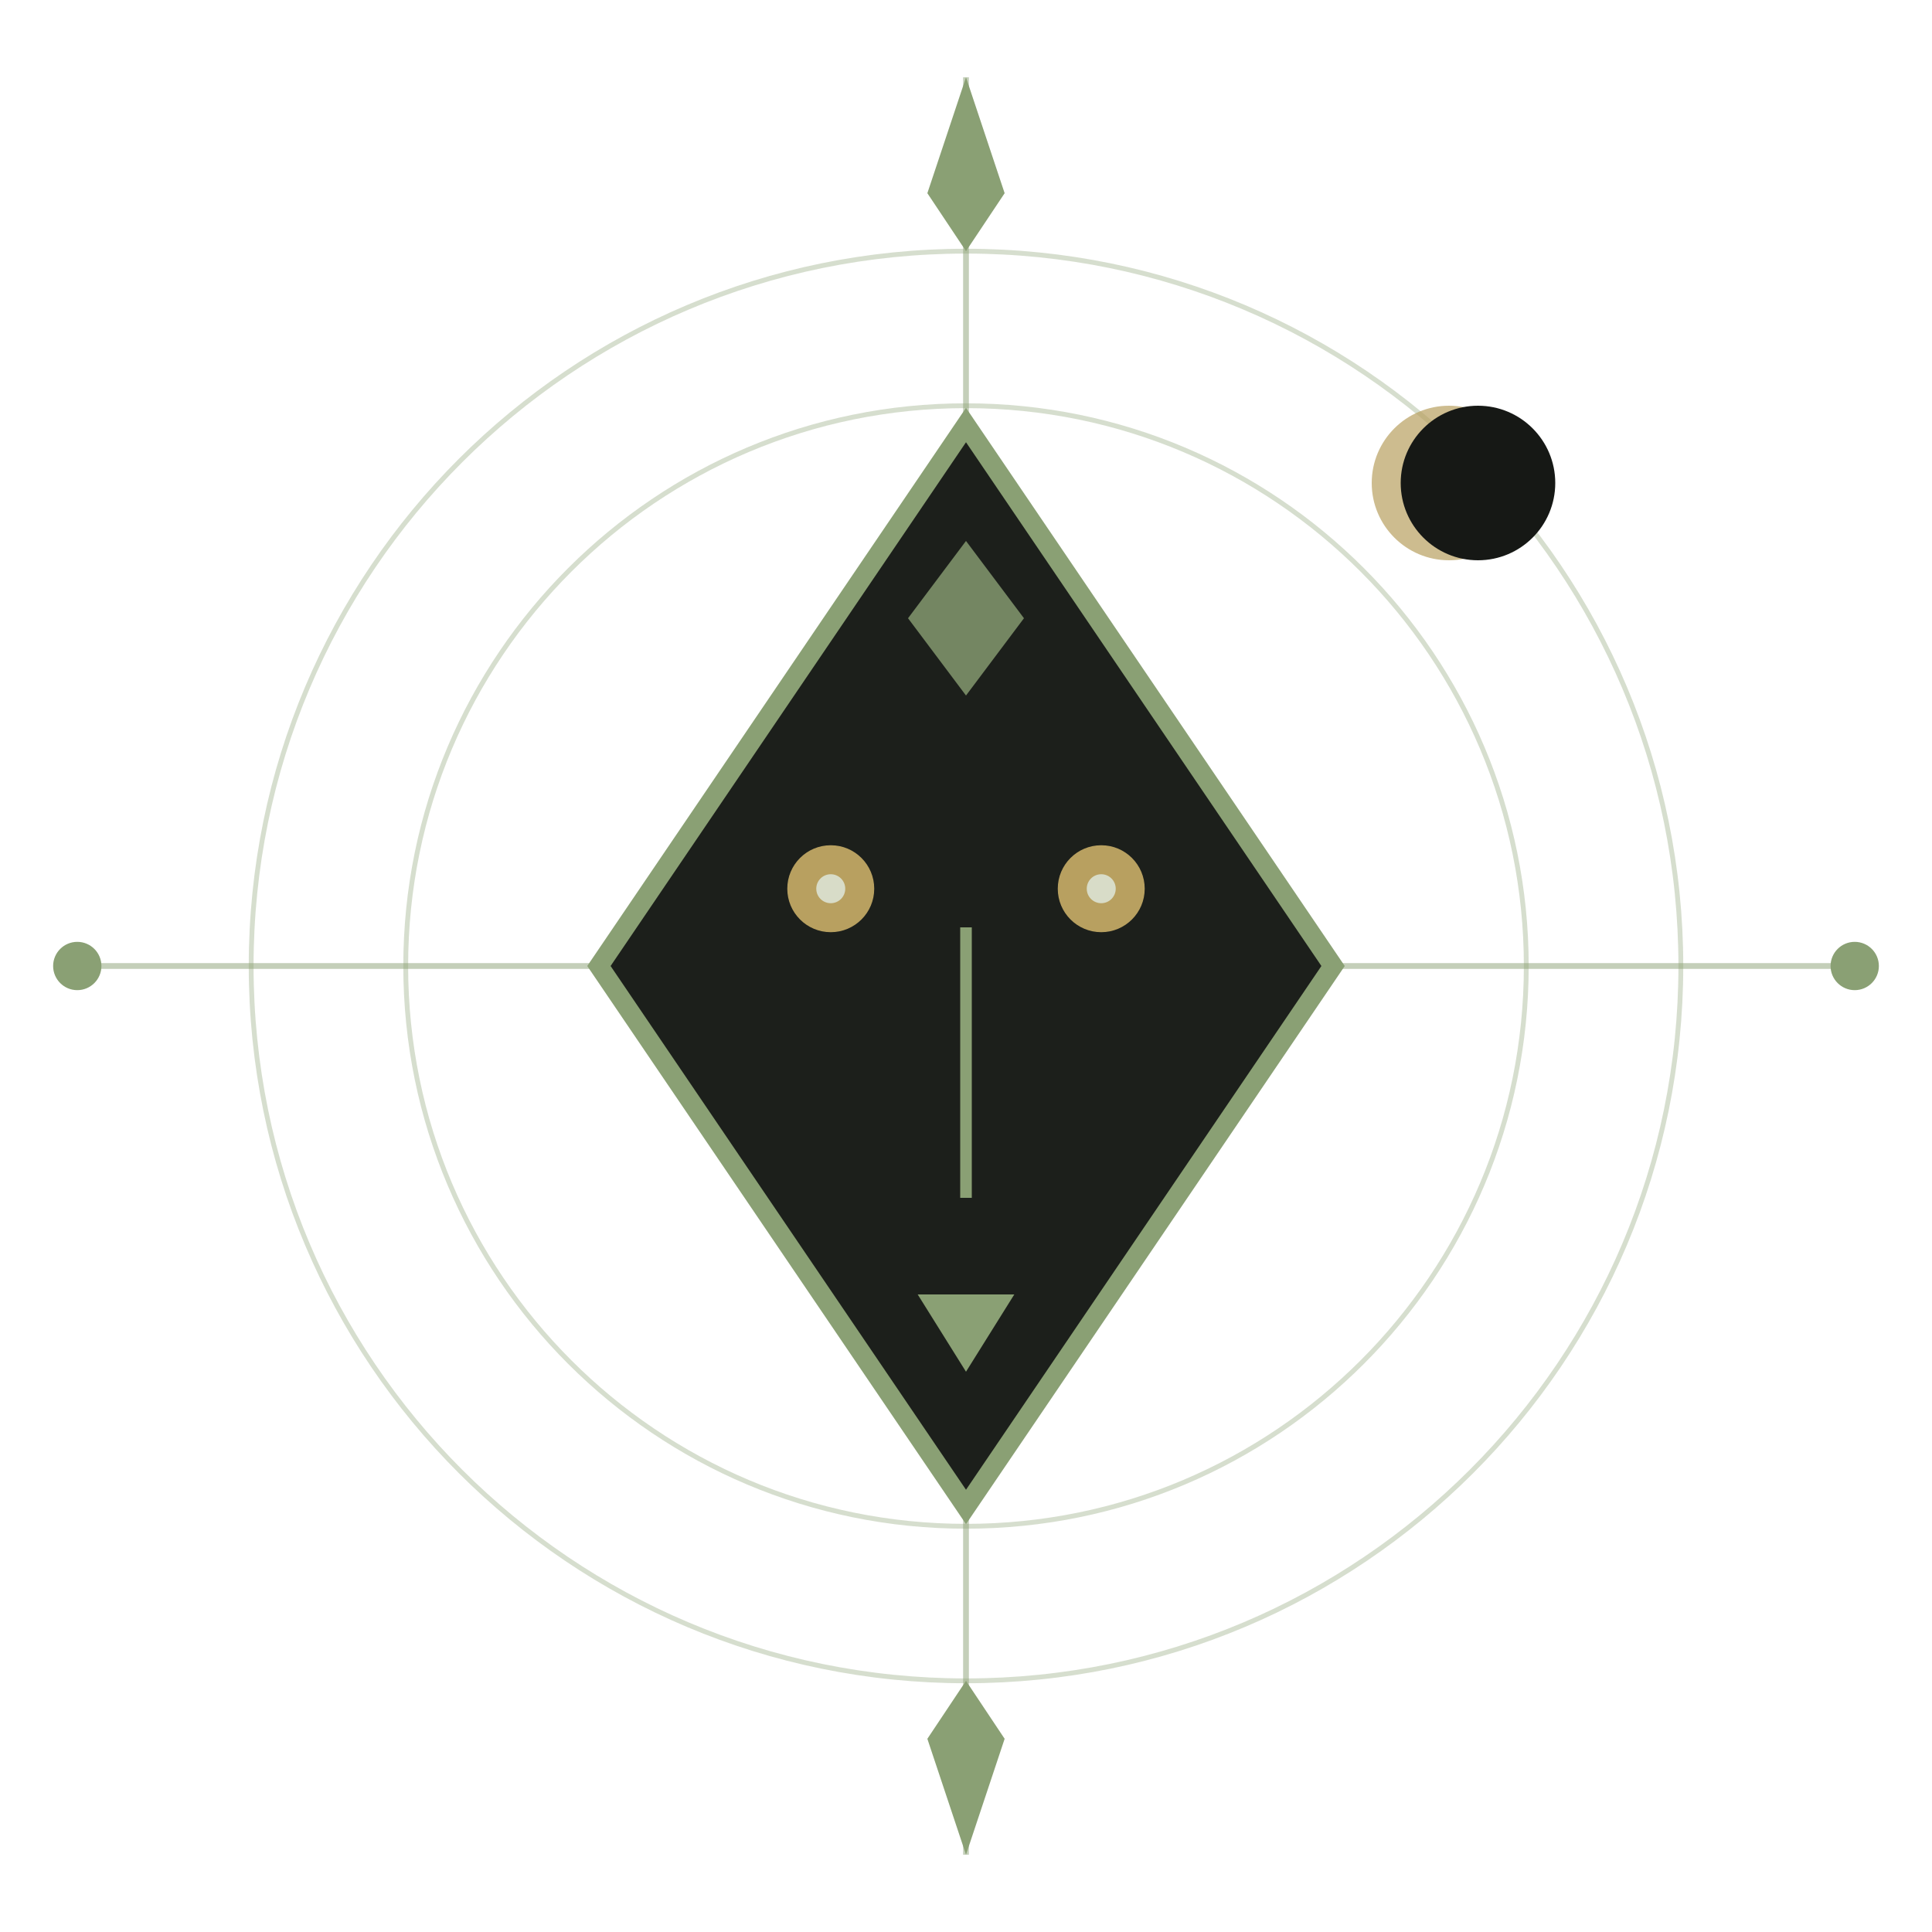
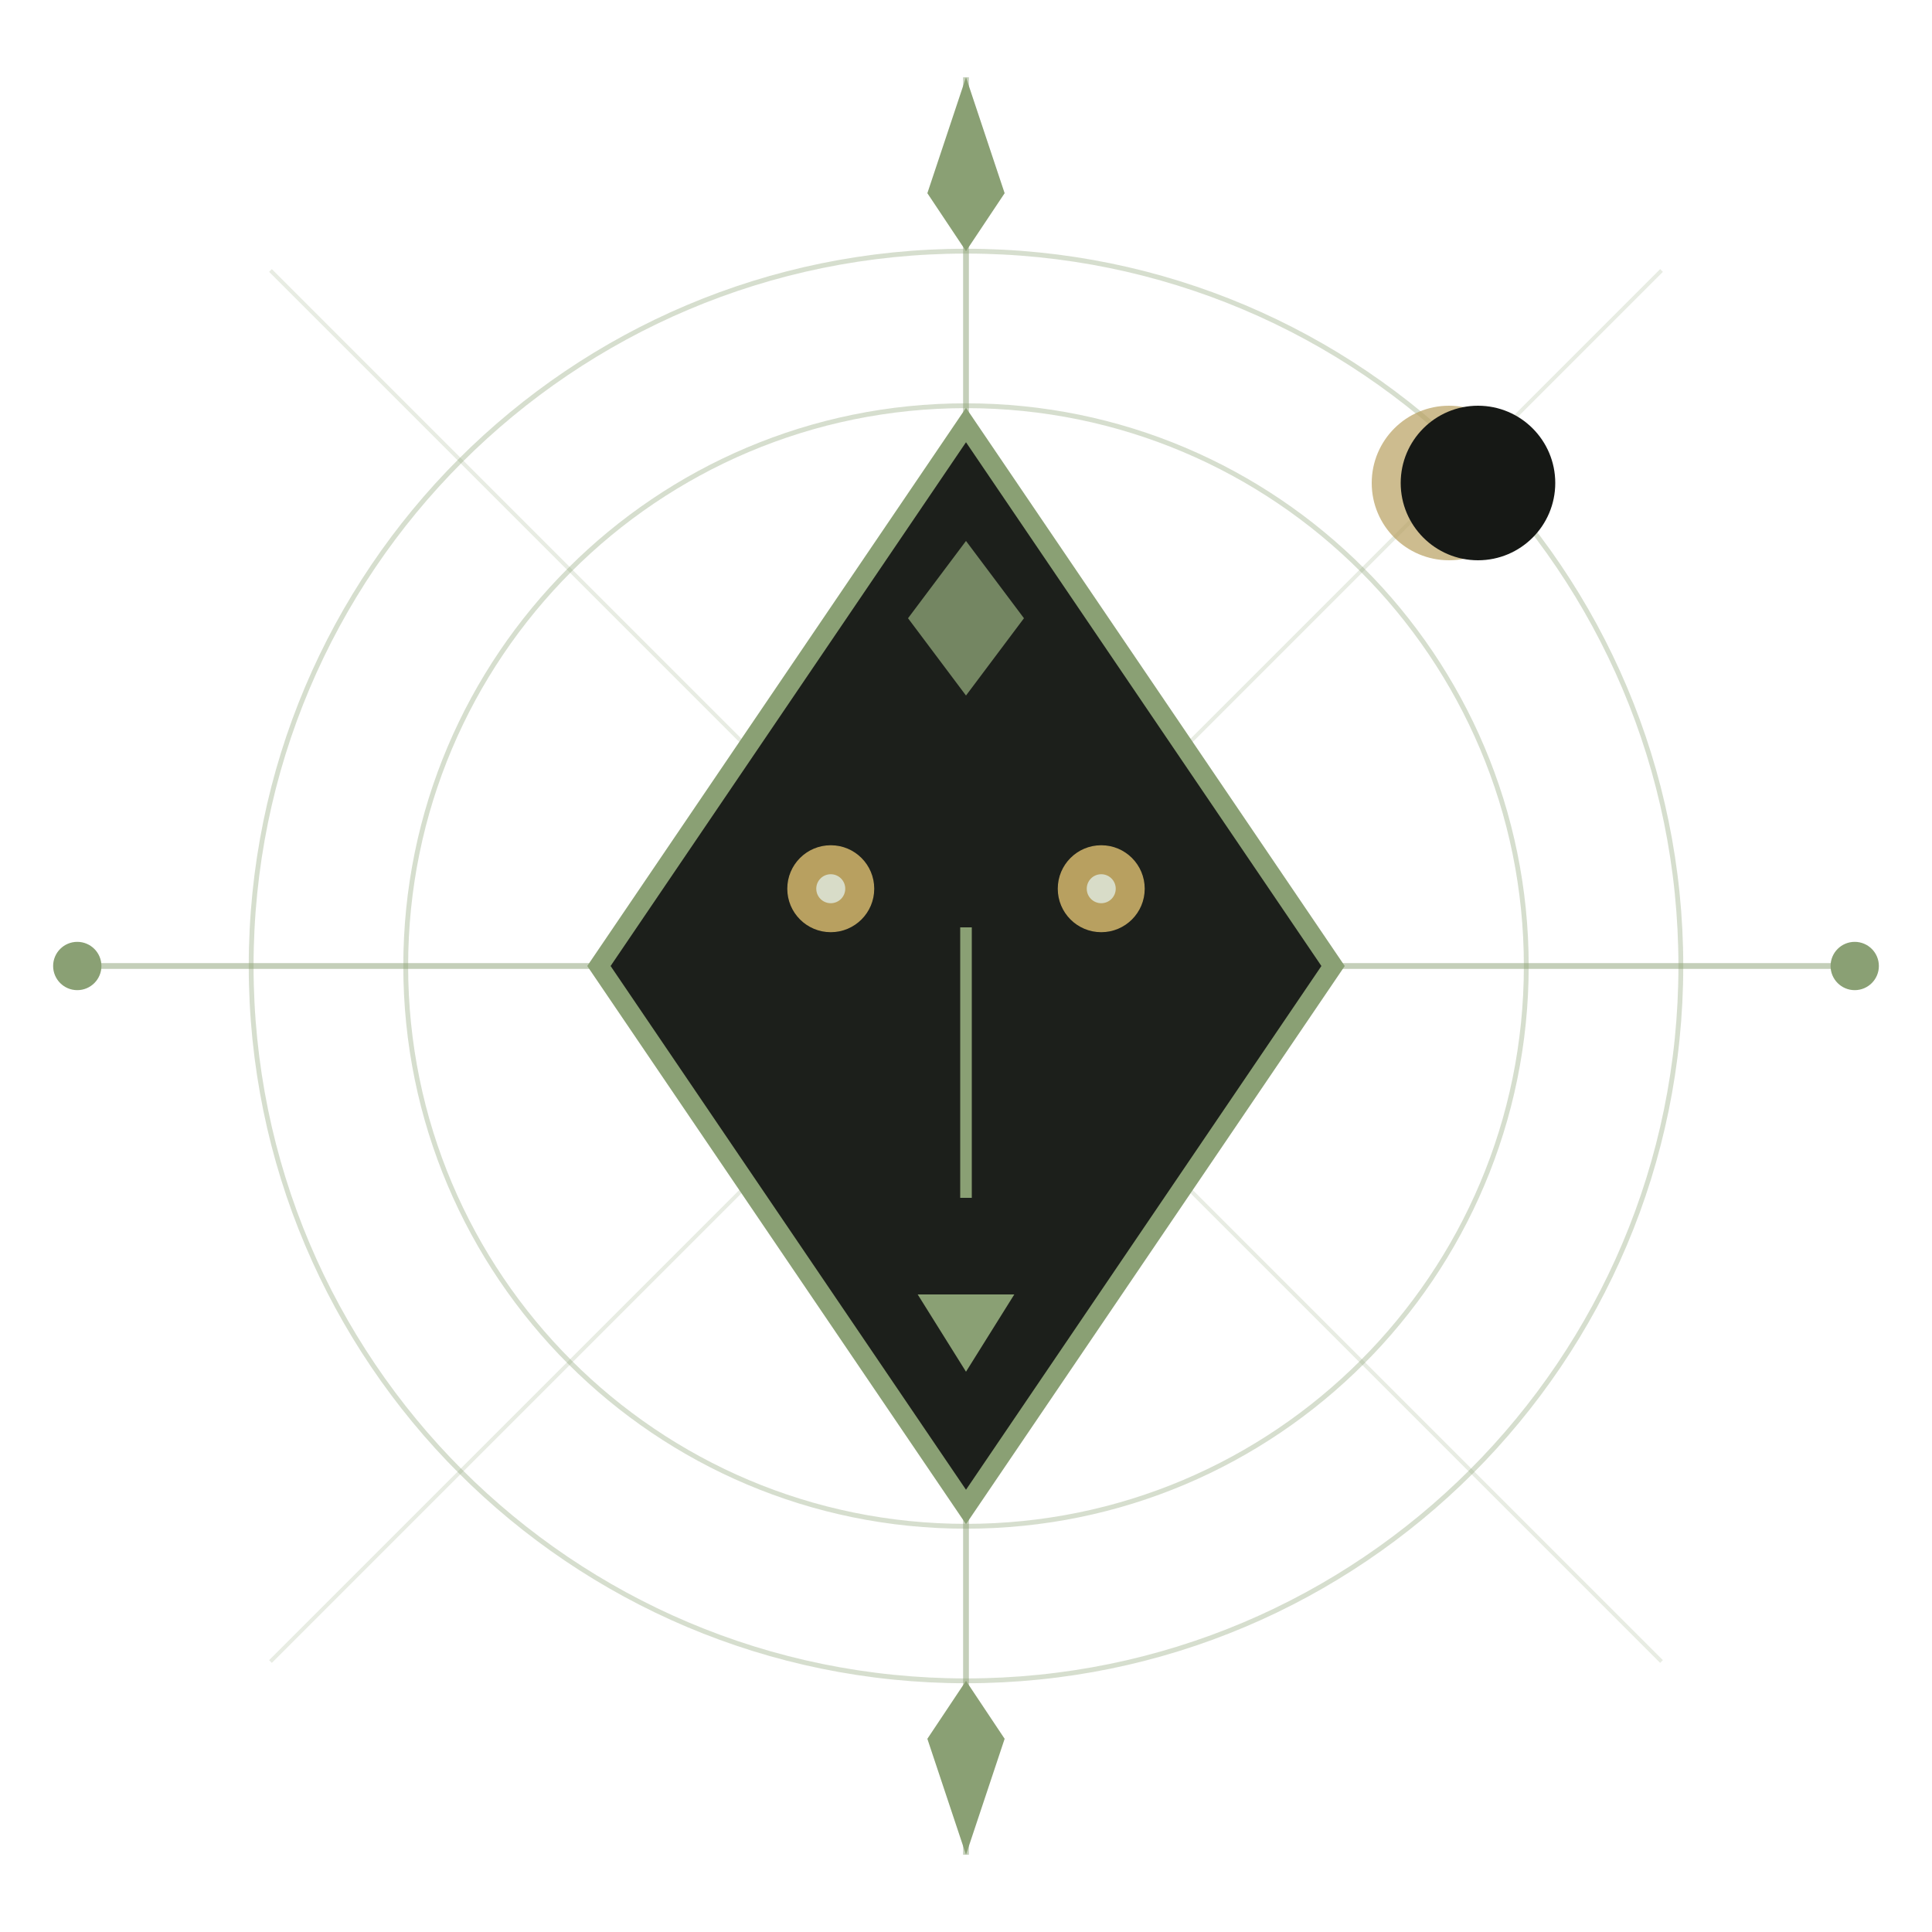
<svg xmlns="http://www.w3.org/2000/svg" viewBox="0 0 200 200" width="200" height="200" role="img" aria-label="Soulmask Recipe Codex">
  <g stroke="#8aa074" stroke-width=".6" opacity=".5">
    <line x1="100" y1="8" x2="100" y2="192" />
    <line x1="8" y1="100" x2="192" y2="100" />
+   </g>
+   <g stroke="#8aa074" stroke-width=".4" opacity=".2">
+     <line x1="28" y1="28" x2="172" y2="172" />
+     <line x1="172" y1="28" x2="28" y2="172" />
  </g>
  <g fill="#8aa074">
    <path d="M100 8 L104 20 L100 26 L96 20 Z" />
    <path d="M100 192 L104 180 L100 174 L96 180 Z" />
    <circle cx="8" cy="100" r="2.5" />
    <circle cx="192" cy="100" r="2.5" />
  </g>
  <circle cx="100" cy="100" r="74" fill="none" stroke="#8aa074" stroke-width=".5" opacity=".35" />
  <circle cx="100" cy="100" r="58" fill="none" stroke="#8aa074" stroke-width=".5" opacity=".35" />
  <g transform="translate(150 50)">
    <circle r="8" fill="#b8a060" opacity=".7" />
    <circle cx="3" r="8" fill="#161815" />
  </g>
  <path d="M100 44 L138 100 L100 156 L62 100 Z" fill="#1c1f1b" stroke="#8aa074" stroke-width="2" />
  <circle cx="86" cy="92" r="4.5" fill="#b8a060" />
  <circle cx="114" cy="92" r="4.5" fill="#b8a060" />
  <circle cx="86" cy="92" r="1.5" fill="#d8dcc8" />
  <circle cx="114" cy="92" r="1.5" fill="#d8dcc8" />
  <path d="M100 96 L100 124" stroke="#8aa074" stroke-width="1.2" fill="none" />
  <path d="M95 134 L105 134 L100 142 Z" fill="#8aa074" />
  <path d="M100 56 L106 64 L100 72 L94 64 Z" fill="#8aa074" opacity=".8" />
</svg>
